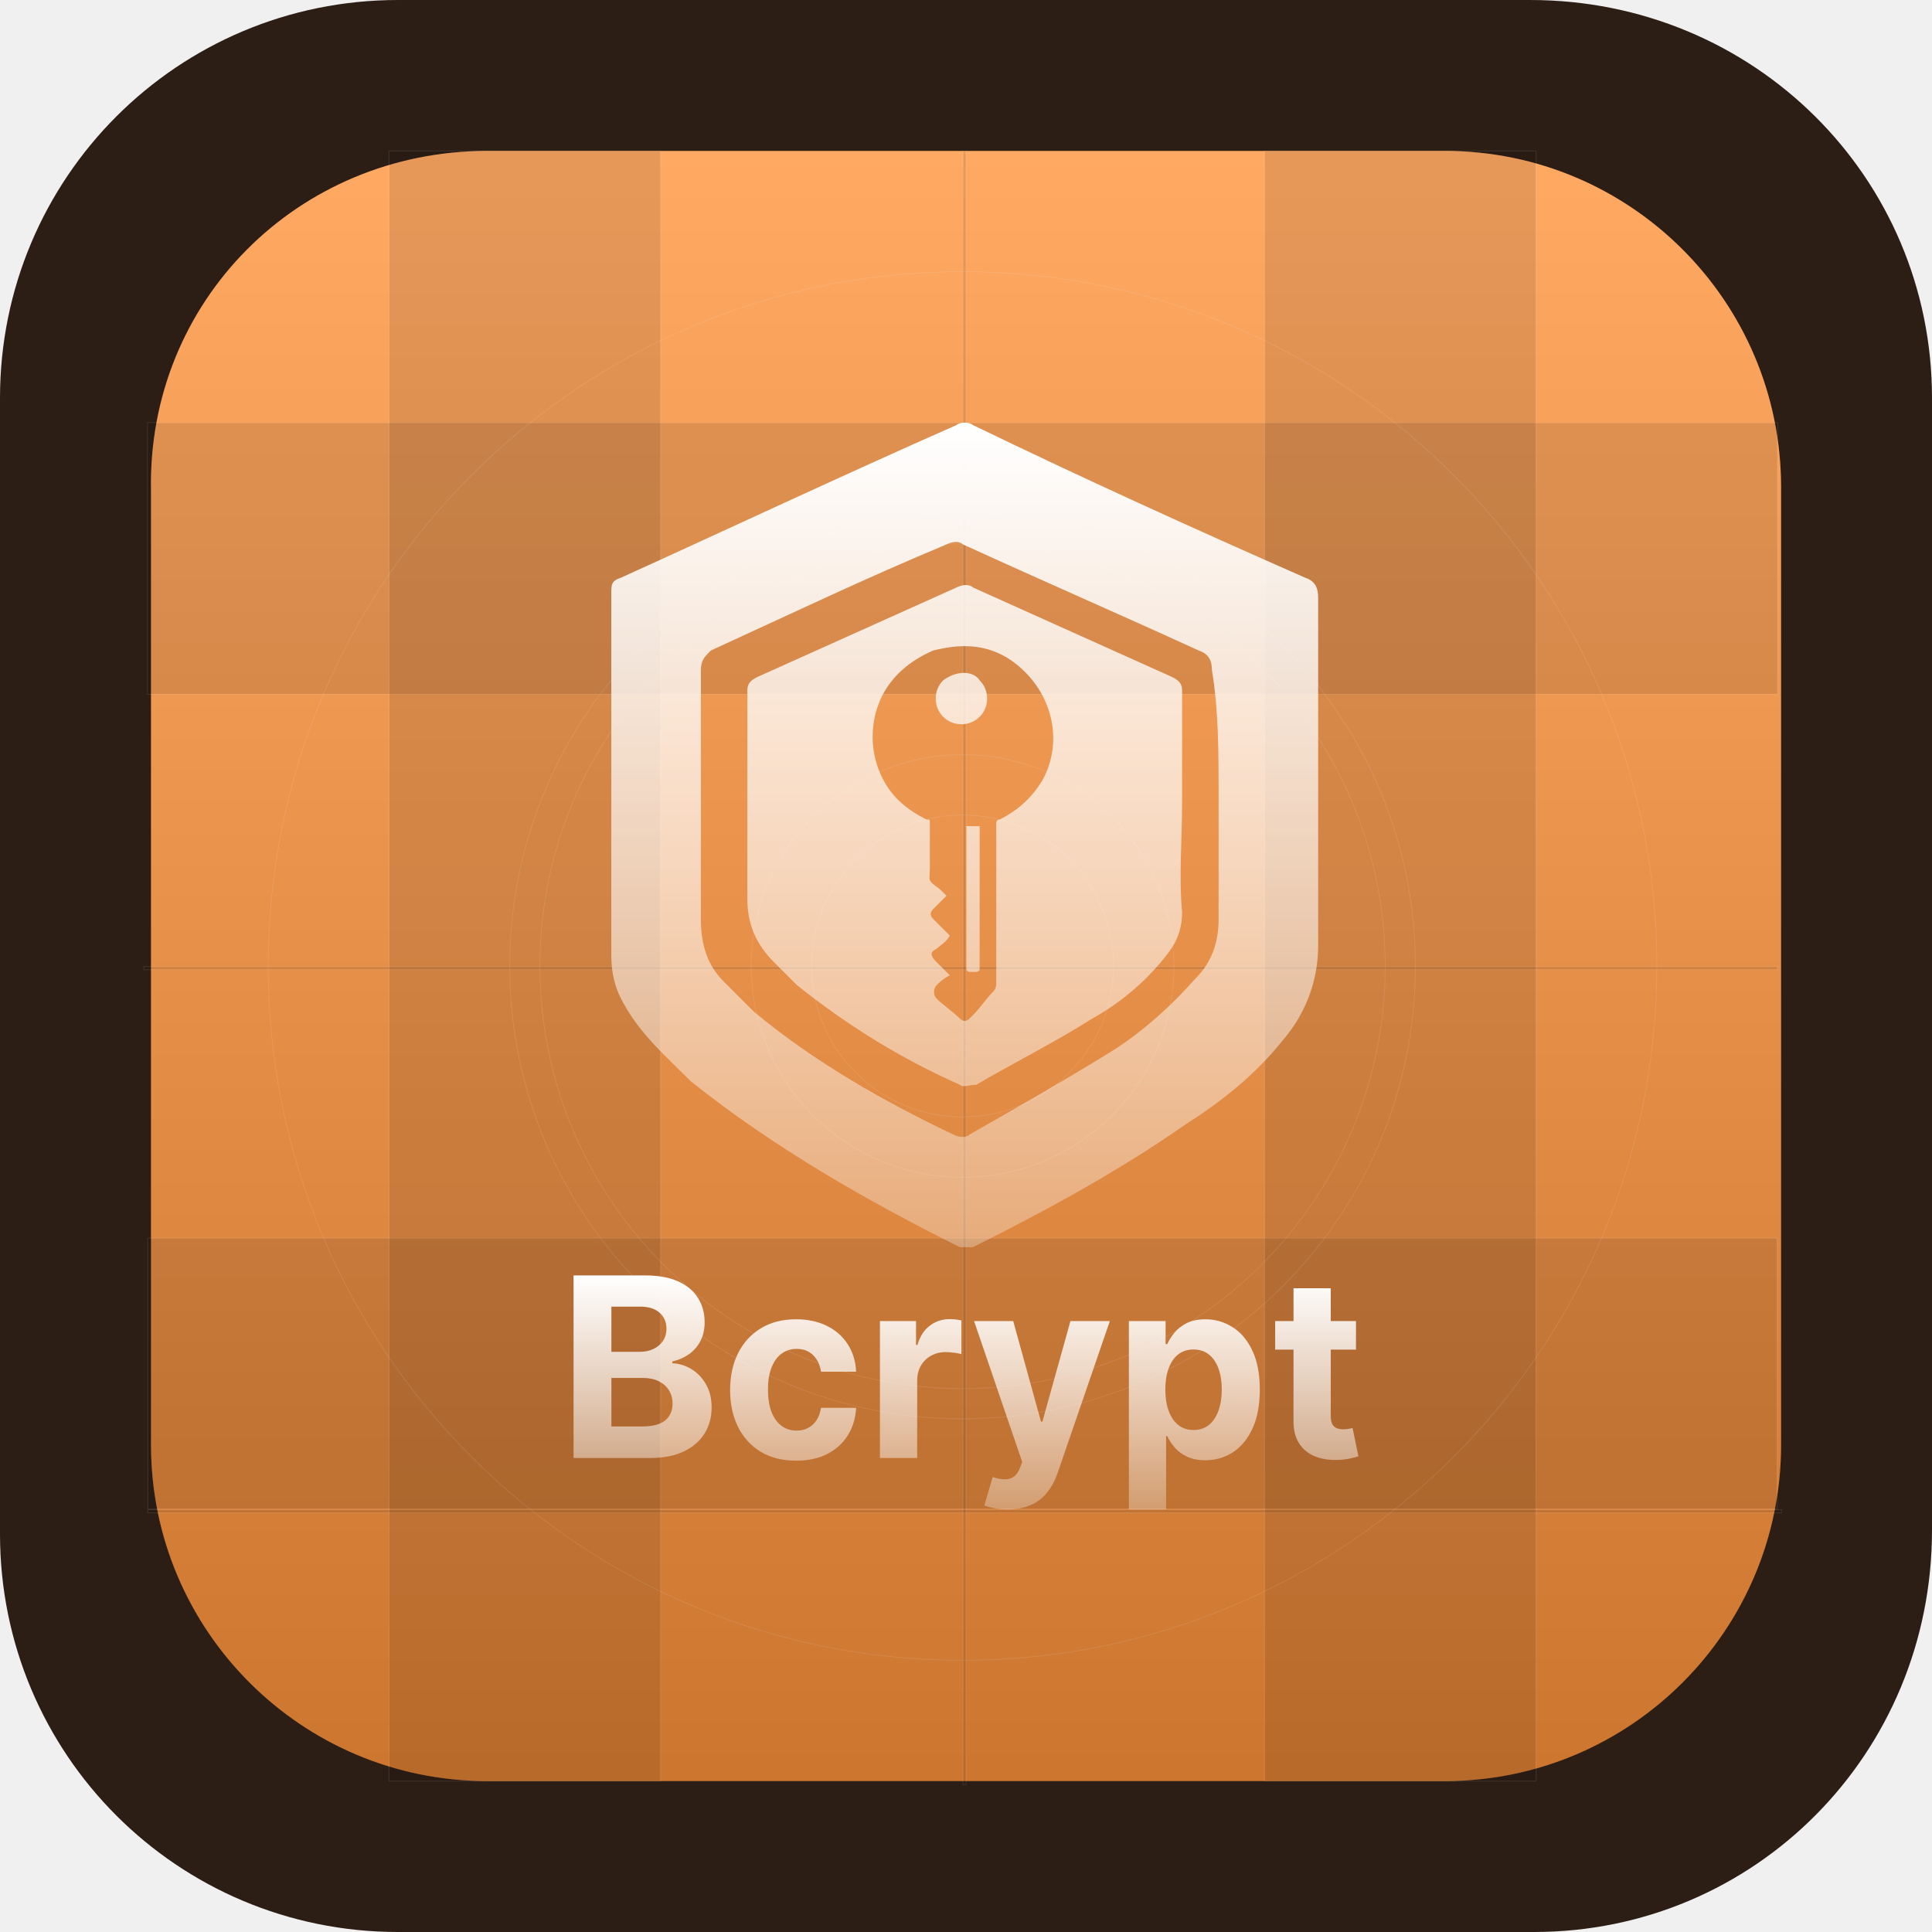
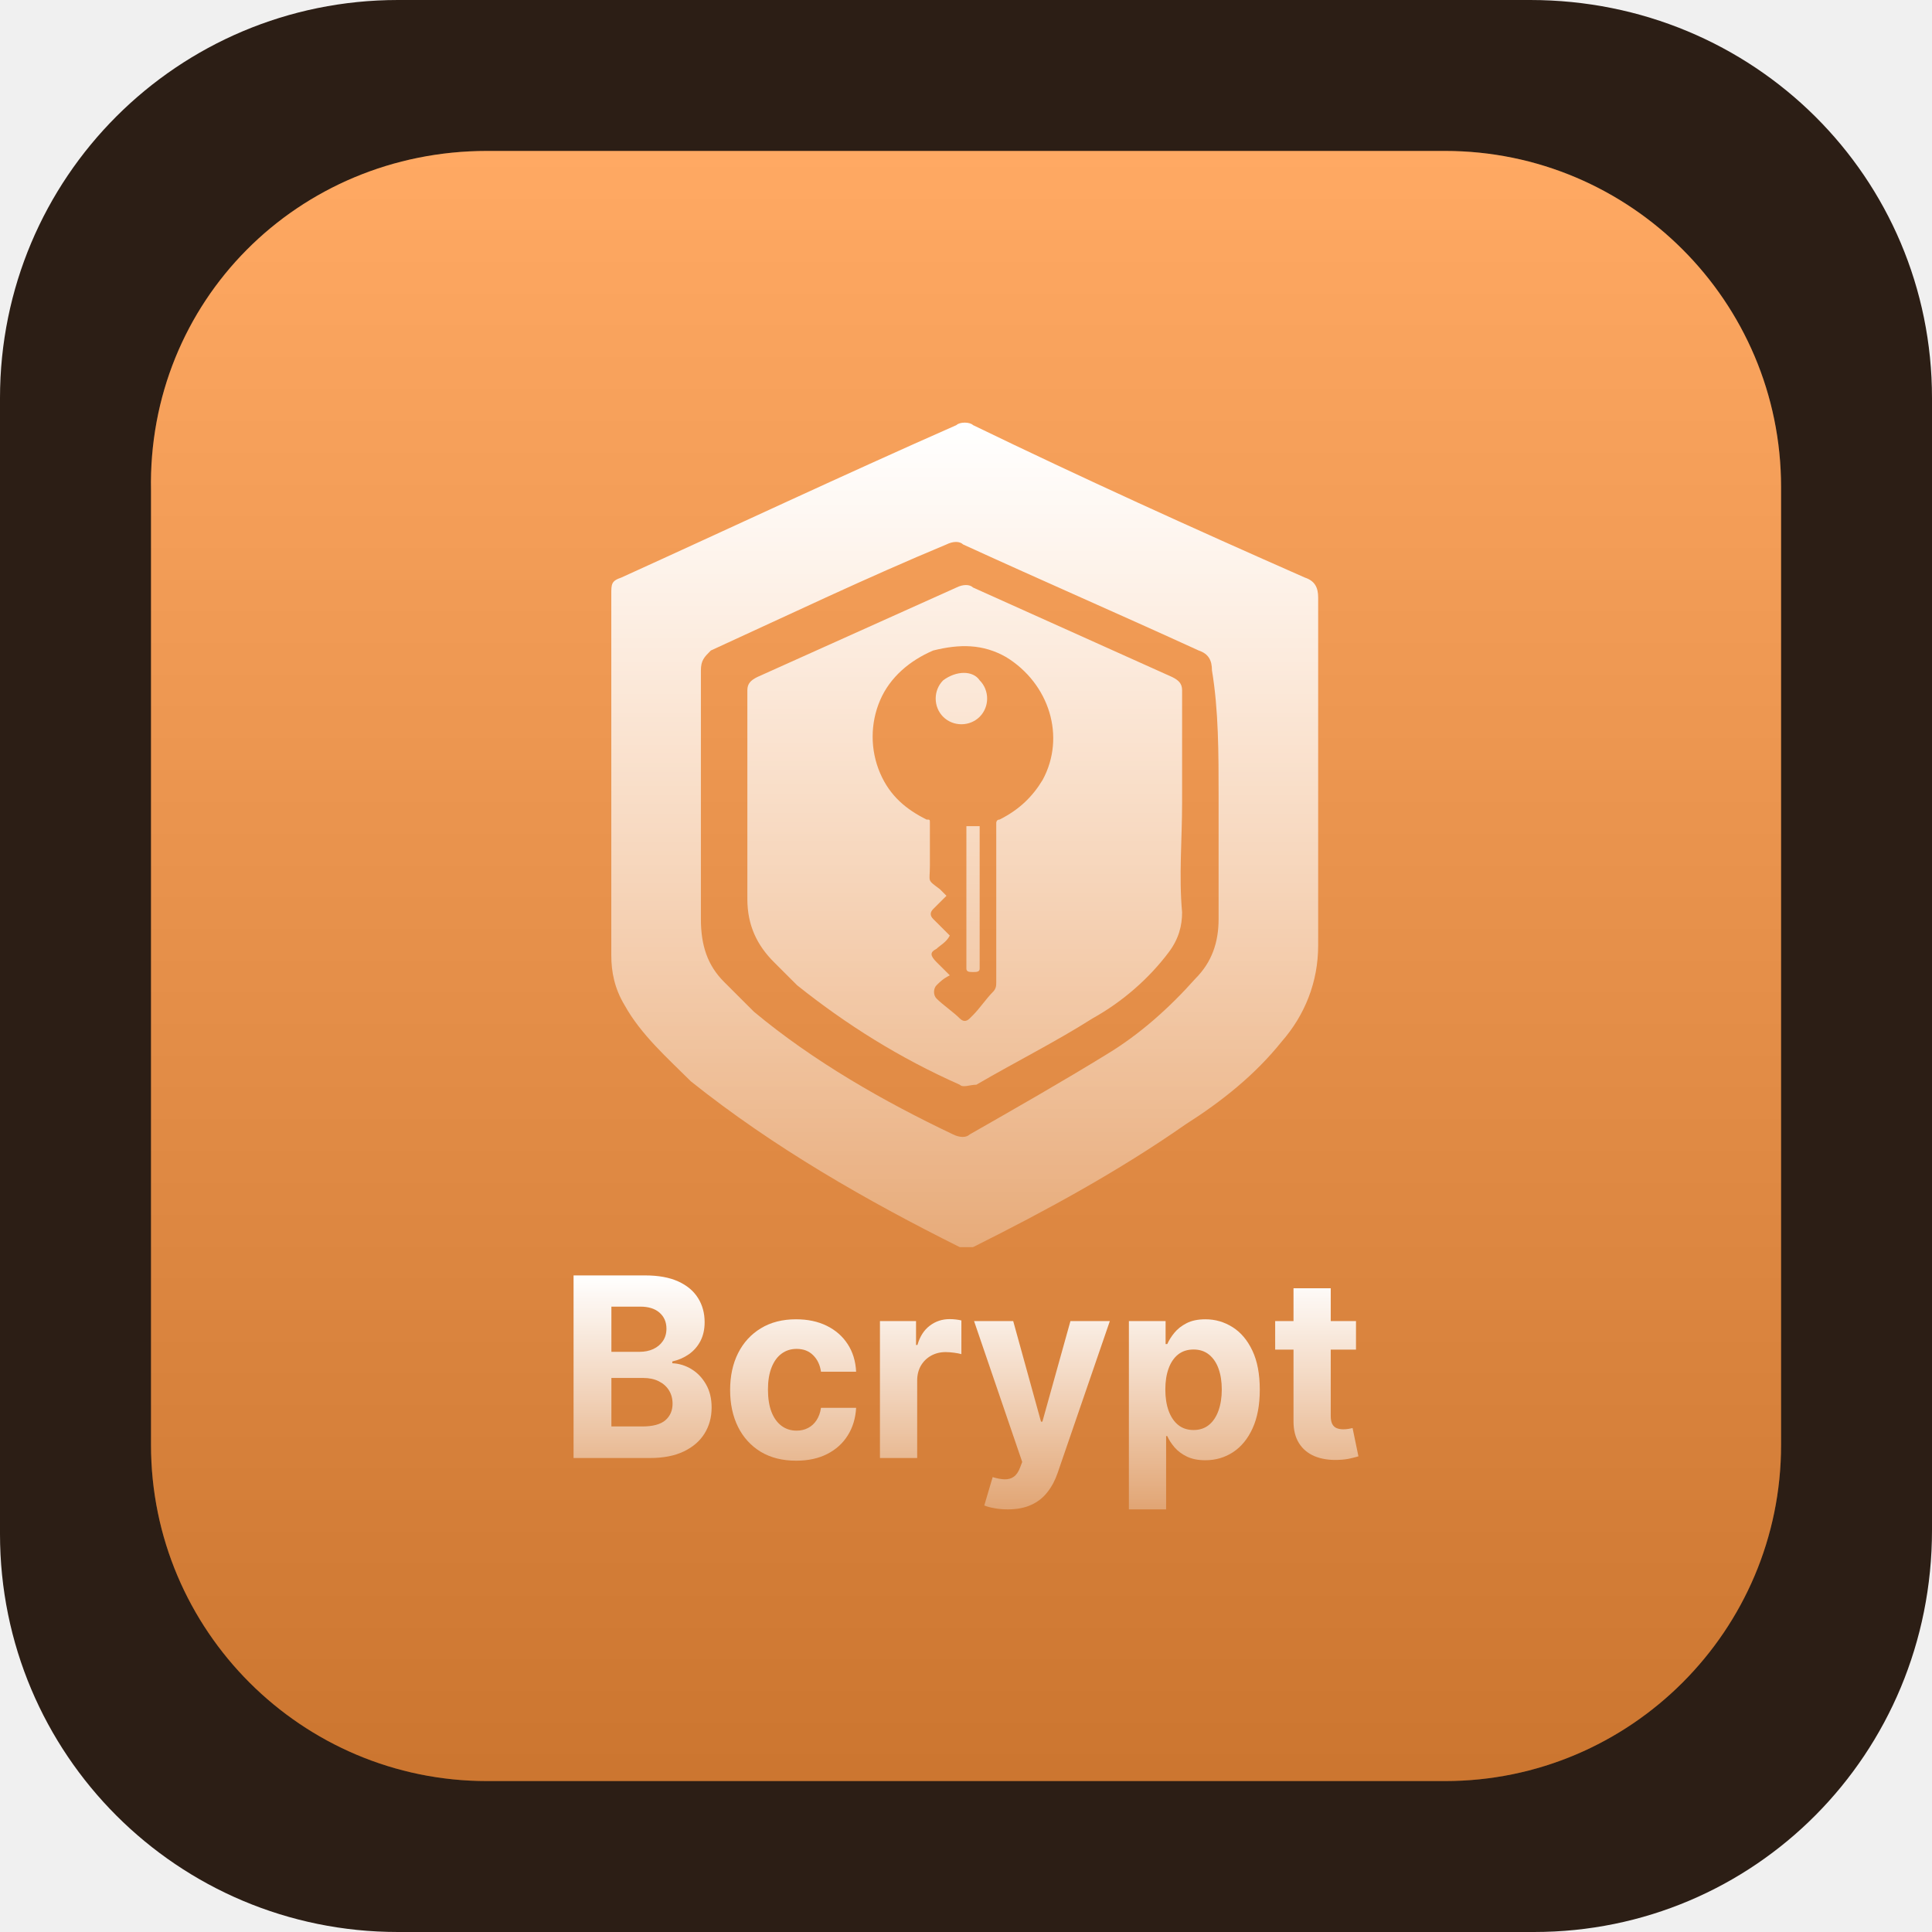
<svg xmlns="http://www.w3.org/2000/svg" width="256" height="256" viewBox="0 0 256 256" fill="none">
  <path d="M52.736 0H202.752C232.448 0 256 23.552 256 52.736V202.752C256 232.448 232.448 256 203.264 256H52.736C23.552 256 0 232.448 0 203.264V52.736C0 23.552 23.552 0 52.736 0Z" fill="#2C1E15" />
  <path d="M64.538 20H191.471C216.039 20 236 39.962 236 64.531V191.469C236 216.038 216.039 236 191.471 236H64.538C39.971 236 20.01 216.038 20.01 191.469V65.043C19.498 39.962 39.459 20 64.538 20Z" fill="#FF943C" />
  <path d="M64.538 20H191.471C216.039 20 236 39.962 236 64.531V191.469C236 216.038 216.039 236 191.471 236H64.538C39.971 236 20.01 216.038 20.01 191.469V65.043C19.498 39.962 39.459 20 64.538 20Z" fill="url(#paint0_linear_92_987)" />
-   <g style="mix-blend-mode:plus-lighter">
-     <path opacity="0.1" d="M19.05 128.488V128.076H235.526V128.488H19.05Z" fill="black" stroke="white" stroke-width="0.1" stroke-miterlimit="10" />
-     <path opacity="0.1" d="M19.594 199.95V164.05H235.494V199.95H19.594Z" fill="black" stroke="white" stroke-width="0.1" stroke-miterlimit="10" />
-     <path opacity="0.1" d="M235.544 92H19.544V56H235.544V92Z" fill="black" stroke="white" stroke-width="0.1" stroke-miterlimit="10" />
-     <path opacity="0.1" d="M19.594 200.462V200.05H236.07V200.462H19.594Z" fill="black" stroke="white" stroke-width="0.1" stroke-miterlimit="10" />
-     <path opacity="0.1" d="M127.594 236.483V20.05H128.006V236.483H127.594Z" fill="black" stroke="white" stroke-width="0.1" stroke-miterlimit="10" />
-     <path opacity="0.1" d="M203.544 20H167.544V236H203.544V20Z" fill="black" stroke="white" stroke-width="0.1" stroke-miterlimit="10" />
-     <path opacity="0.1" d="M51.544 20H87.544V236H51.544V20Z" fill="black" stroke="white" stroke-width="0.1" stroke-miterlimit="10" />
-     <path opacity="0.1" d="M127.544 220C178.354 220 219.544 178.81 219.544 128C219.544 77.19 178.354 36 127.544 36C76.734 36 35.544 77.19 35.544 128C35.544 178.81 76.734 220 127.544 220Z" stroke="white" stroke-width="0.1" stroke-miterlimit="10" />
-     <path opacity="0.1" d="M127.544 188C160.681 188 187.544 161.137 187.544 128C187.544 94.863 160.681 68 127.544 68C94.407 68 67.544 94.863 67.544 128C67.544 161.137 94.407 188 127.544 188Z" stroke="white" stroke-width="0.1" stroke-miterlimit="10" />
-     <path opacity="0.1" d="M127.544 184C158.472 184 183.544 158.928 183.544 128C183.544 97.072 158.472 72 127.544 72C96.616 72 71.544 97.072 71.544 128C71.544 158.928 96.616 184 127.544 184Z" stroke="white" stroke-width="0.1" stroke-miterlimit="10" />
-     <path opacity="0.1" d="M127.544 156C143.008 156 155.544 143.464 155.544 128C155.544 112.536 143.008 100 127.544 100C112.08 100 99.544 112.536 99.544 128C99.544 143.464 112.08 156 127.544 156Z" stroke="white" stroke-width="0.1" stroke-miterlimit="10" />
-     <path opacity="0.1" d="M127.544 148C138.59 148 147.544 139.046 147.544 128C147.544 116.954 138.59 108 127.544 108C116.498 108 107.544 116.954 107.544 128C107.544 139.046 116.498 148 127.544 148Z" stroke="white" stroke-width="0.1" stroke-miterlimit="10" />
-   </g>
  <path d="M174.663 79.168C174.663 77.85 174.223 76.972 172.904 76.533C157.953 69.945 143.442 63.357 128.931 56.329C128.491 55.89 127.172 55.89 126.732 56.329C111.781 62.917 96.83 69.945 82.319 76.533C81 76.972 81 77.411 81 78.729C81 86.635 81 94.979 81 102.885C81 110.791 81 118.696 81 126.602C81 128.798 81.44 130.994 82.759 133.19C84.958 137.143 88.475 140.217 91.554 143.292C102.547 152.076 114.859 159.103 127.172 165.252C127.612 165.252 128.491 165.252 128.931 165.252C138.605 160.421 148.279 155.15 157.074 149.001C161.911 145.927 166.308 142.413 169.826 138.021C172.904 134.508 174.663 130.116 174.663 125.284C174.663 109.473 174.663 94.54 174.663 79.168ZM161.471 105.52C161.471 110.791 161.471 116.5 161.471 121.771C161.471 124.845 160.591 127.48 158.393 129.676C154.875 133.629 150.917 137.143 146.52 139.778C140.803 143.292 134.647 146.805 128.491 150.319C128.051 150.758 127.172 150.758 126.292 150.319C117.058 145.927 107.824 140.657 99.909 134.069C98.589 132.751 97.27 131.433 95.951 130.116C93.752 127.92 92.873 125.284 92.873 121.771C92.873 110.791 92.873 99.811 92.873 88.831C92.873 87.513 93.312 87.074 94.192 86.195C104.745 81.364 114.859 76.533 125.413 72.141C126.292 71.701 127.172 71.701 127.612 72.141C138.165 76.972 148.279 81.364 158.832 86.195C160.152 86.635 160.591 87.513 160.591 88.831C161.471 94.101 161.471 99.811 161.471 105.52Z" fill="url(#paint1_linear_92_987)" />
  <path d="M128.052 109.473C128.491 109.473 128.931 109.473 129.81 109.473V109.912V127.92V128.359C129.81 128.798 129.371 128.798 128.931 128.798C128.491 128.798 128.052 128.798 128.052 128.359V127.92V109.473Z" fill="url(#paint2_linear_92_987)" />
  <path d="M129.81 90.148C131.13 91.466 131.13 93.662 129.81 94.98C128.491 96.297 126.292 96.297 124.973 94.98C123.654 93.662 123.654 91.466 124.973 90.148C126.732 88.831 128.931 88.831 129.81 90.148Z" fill="url(#paint3_linear_92_987)" />
-   <path d="M156.634 106.399C156.634 101.567 156.634 96.297 156.634 91.466C156.634 90.587 156.194 90.148 155.315 89.709C146.52 85.756 137.726 81.803 128.931 77.85C128.491 77.411 127.612 77.411 126.732 77.85C117.938 81.803 109.143 85.756 100.348 89.709C99.469 90.148 99.029 90.587 99.029 91.466C99.029 100.689 99.029 109.912 99.029 119.136C99.029 122.649 100.348 125.285 102.547 127.481C103.426 128.359 104.746 129.677 105.625 130.555C112.221 135.825 119.257 140.217 127.172 143.731C127.612 144.17 128.491 143.731 129.371 143.731C134.647 140.657 139.924 138.021 144.761 134.947C148.719 132.751 152.237 129.677 154.875 126.163C156.194 124.406 156.634 122.649 156.634 120.892C156.194 116.061 156.634 111.23 156.634 106.399ZM138.165 103.324C136.846 105.52 135.087 107.277 132.449 108.595C132.009 108.595 132.009 109.034 132.009 109.034C132.009 116.061 132.009 123.088 132.009 130.116C132.009 130.555 132.009 130.994 131.569 131.433C130.69 132.312 129.81 133.629 128.931 134.508L128.491 134.947C128.051 135.386 127.612 135.386 127.172 134.947C126.293 134.069 124.973 133.19 124.094 132.312C123.654 131.873 123.654 130.994 124.094 130.555C124.534 130.116 124.973 129.677 125.853 129.237C125.413 128.798 124.534 127.92 124.094 127.481C123.214 126.602 123.214 126.163 124.094 125.724C124.534 125.285 125.413 124.845 125.853 123.967L124.094 122.21L123.654 121.771C123.214 121.332 123.214 120.892 123.654 120.453C124.094 120.014 124.973 119.136 125.413 118.696C124.973 118.257 124.973 118.257 124.534 117.818C122.775 116.5 123.214 116.94 123.214 114.744C123.214 112.987 123.214 111.23 123.214 109.034C123.214 108.595 123.214 108.595 122.775 108.595C120.136 107.277 117.938 105.52 116.618 102.446C115.299 99.371 115.299 95.858 116.618 92.783C117.938 89.709 120.576 87.513 123.654 86.195C127.172 85.317 130.25 85.317 133.328 87.074C139.045 90.587 141.243 97.615 138.165 103.324Z" fill="url(#paint4_linear_92_987)" />
+   <path d="M156.634 106.399C156.634 101.568 156.634 96.297 156.634 91.466C156.634 90.587 156.194 90.148 155.315 89.709C146.52 85.756 137.726 81.803 128.931 77.85C128.491 77.411 127.612 77.411 126.732 77.85C117.938 81.803 109.143 85.756 100.348 89.709C99.469 90.148 99.029 90.587 99.029 91.466C99.029 100.689 99.029 109.912 99.029 119.136C99.029 122.649 100.348 125.285 102.547 127.481C103.427 128.359 104.746 129.677 105.625 130.555C112.221 135.825 119.257 140.218 127.172 143.731C127.612 144.17 128.491 143.731 129.371 143.731C134.648 140.657 139.924 138.021 144.761 134.947C148.719 132.751 152.237 129.677 154.875 126.163C156.194 124.406 156.634 122.649 156.634 120.893C156.194 116.061 156.634 111.23 156.634 106.399ZM138.165 103.324C136.846 105.52 135.087 107.277 132.449 108.595C132.009 108.595 132.009 109.034 132.009 109.034C132.009 116.061 132.009 123.089 132.009 130.116C132.009 130.555 132.009 130.994 131.569 131.433C130.69 132.312 129.81 133.629 128.931 134.508L128.491 134.947C128.052 135.386 127.612 135.386 127.172 134.947C126.293 134.069 124.973 133.19 124.094 132.312C123.654 131.873 123.654 130.994 124.094 130.555C124.534 130.116 124.973 129.677 125.853 129.237C125.413 128.798 124.534 127.92 124.094 127.481C123.215 126.602 123.215 126.163 124.094 125.724C124.534 125.285 125.413 124.845 125.853 123.967L124.094 122.21L123.654 121.771C123.215 121.332 123.215 120.893 123.654 120.453C124.094 120.014 124.973 119.136 125.413 118.696C124.973 118.257 124.973 118.257 124.534 117.818C122.775 116.5 123.215 116.94 123.215 114.744C123.215 112.987 123.215 111.23 123.215 109.034C123.215 108.595 123.215 108.595 122.775 108.595C120.136 107.277 117.938 105.52 116.619 102.446C115.299 99.371 115.299 95.858 116.619 92.784C117.938 89.709 120.576 87.513 123.654 86.195C127.172 85.317 130.25 85.317 133.328 87.074C139.045 90.587 141.244 97.615 138.165 103.324Z" fill="url(#paint4_linear_92_987)" />
  <path d="M76 193.195V169H85.494C87.238 169 88.693 169.264 89.859 169.792C91.025 170.319 91.9 171.052 92.487 171.989C93.074 172.918 93.367 173.989 93.367 175.202C93.367 176.147 93.182 176.978 92.811 177.695C92.441 178.404 91.931 178.987 91.283 179.444C90.642 179.893 89.909 180.212 89.083 180.401V180.637C89.986 180.676 90.832 180.936 91.619 181.417C92.414 181.897 93.058 182.57 93.552 183.437C94.046 184.295 94.293 185.319 94.293 186.508C94.293 187.792 93.981 188.938 93.356 189.946C92.738 190.947 91.823 191.738 90.612 192.321C89.4 192.904 87.906 193.195 86.131 193.195H76ZM81.013 189.013H85.1C86.497 189.013 87.516 188.741 88.157 188.198C88.798 187.646 89.118 186.914 89.118 186C89.118 185.331 88.96 184.74 88.643 184.228C88.327 183.716 87.875 183.315 87.289 183.023C86.71 182.732 86.019 182.586 85.216 182.586H81.013V189.013ZM81.013 179.125H84.73C85.417 179.125 86.027 179.003 86.559 178.758C87.1 178.506 87.524 178.152 87.833 177.695C88.149 177.238 88.308 176.691 88.308 176.053C88.308 175.179 88.003 174.474 87.393 173.938C86.791 173.403 85.934 173.135 84.823 173.135H81.013V179.125Z" fill="url(#paint5_linear_92_987)" />
  <path d="M105.498 193.55C103.676 193.55 102.11 193.156 100.797 192.368C99.493 191.573 98.489 190.47 97.787 189.06C97.092 187.65 96.745 186.028 96.745 184.193C96.745 182.334 97.096 180.704 97.799 179.302C98.509 177.892 99.516 176.793 100.82 176.006C102.125 175.21 103.676 174.813 105.475 174.813C107.026 174.813 108.385 175.1 109.55 175.675C110.716 176.25 111.638 177.057 112.318 178.097C112.997 179.136 113.371 180.357 113.441 181.759H108.786C108.655 180.853 108.308 180.125 107.744 179.574C107.188 179.014 106.459 178.735 105.556 178.735C104.792 178.735 104.124 178.947 103.553 179.373C102.989 179.79 102.549 180.401 102.233 181.204C101.917 182.007 101.758 182.98 101.758 184.122C101.758 185.28 101.913 186.264 102.221 187.075C102.538 187.887 102.982 188.505 103.553 188.93C104.124 189.356 104.792 189.568 105.556 189.568C106.119 189.568 106.625 189.45 107.073 189.214C107.528 188.978 107.902 188.635 108.196 188.186C108.497 187.729 108.694 187.182 108.786 186.544H113.441C113.363 187.93 112.993 189.151 112.329 190.206C111.673 191.254 110.766 192.073 109.608 192.663C108.45 193.254 107.08 193.55 105.498 193.55Z" fill="url(#paint6_linear_92_987)" />
  <path d="M116.598 193.195V175.049H121.38V178.215H121.565C121.89 177.089 122.434 176.238 123.198 175.663C123.962 175.08 124.842 174.789 125.838 174.789C126.085 174.789 126.351 174.805 126.637 174.836C126.922 174.868 127.173 174.911 127.389 174.966V179.432C127.158 179.361 126.837 179.298 126.428 179.243C126.019 179.188 125.645 179.16 125.305 179.16C124.58 179.16 123.931 179.322 123.36 179.644C122.797 179.959 122.349 180.401 122.017 180.968C121.693 181.535 121.531 182.188 121.531 182.929V193.195H116.598Z" fill="url(#paint7_linear_92_987)" />
  <path d="M133.526 200C132.9 200 132.314 199.949 131.766 199.846C131.225 199.752 130.778 199.63 130.423 199.48L131.534 195.723C132.113 195.904 132.634 196.003 133.097 196.019C133.568 196.034 133.973 195.924 134.313 195.688C134.66 195.452 134.942 195.05 135.158 194.483L135.448 193.715L129.068 175.049H134.255L137.937 188.375H138.122L141.839 175.049H147.06L140.148 195.156C139.816 196.133 139.365 196.983 138.794 197.708C138.23 198.441 137.516 199.004 136.652 199.397C135.787 199.799 134.745 200 133.526 200Z" fill="url(#paint8_linear_92_987)" />
  <path d="M149.584 200V175.049H154.447V178.097H154.667C154.883 177.608 155.196 177.112 155.605 176.608C156.022 176.096 156.562 175.671 157.226 175.332C157.897 174.986 158.731 174.813 159.727 174.813C161.024 174.813 162.22 175.159 163.316 175.852C164.412 176.537 165.288 177.573 165.944 178.959C166.6 180.338 166.928 182.066 166.928 184.146C166.928 186.17 166.608 187.879 165.967 189.273C165.334 190.659 164.47 191.71 163.374 192.427C162.286 193.136 161.066 193.49 159.715 193.49C158.758 193.49 157.944 193.329 157.272 193.006C156.608 192.683 156.064 192.278 155.64 191.789C155.215 191.293 154.891 190.793 154.667 190.289H154.517V200H149.584ZM154.412 184.122C154.412 185.201 154.559 186.142 154.852 186.946C155.146 187.749 155.57 188.375 156.126 188.824C156.682 189.265 157.357 189.486 158.152 189.486C158.955 189.486 159.634 189.261 160.19 188.812C160.746 188.355 161.166 187.725 161.452 186.922C161.745 186.111 161.892 185.177 161.892 184.122C161.892 183.074 161.749 182.153 161.464 181.357C161.178 180.562 160.757 179.94 160.201 179.491C159.646 179.042 158.963 178.817 158.152 178.817C157.349 178.817 156.67 179.034 156.114 179.467C155.566 179.9 155.146 180.515 154.852 181.31C154.559 182.106 154.412 183.043 154.412 184.122Z" fill="url(#paint9_linear_92_987)" />
  <path d="M179.676 175.049V178.829H168.966V175.049H179.676ZM171.397 170.701H176.33V187.619C176.33 188.084 176.399 188.446 176.538 188.706C176.677 188.958 176.87 189.135 177.117 189.237C177.372 189.34 177.665 189.391 177.997 189.391C178.229 189.391 178.46 189.371 178.692 189.332C178.923 189.285 179.101 189.249 179.224 189.226L180 192.971C179.753 193.049 179.406 193.14 178.958 193.242C178.51 193.353 177.966 193.42 177.325 193.443C176.137 193.49 175.095 193.329 174.199 192.959C173.312 192.589 172.621 192.014 172.127 191.234C171.633 190.454 171.39 189.47 171.397 188.28V170.701Z" fill="url(#paint10_linear_92_987)" />
  <defs>
    <linearGradient id="paint0_linear_92_987" x1="128.005" y1="20" x2="128.005" y2="236.717" gradientUnits="userSpaceOnUse">
      <stop stop-color="white" stop-opacity="0.2" />
      <stop offset="0.99" stop-opacity="0.2" />
    </linearGradient>
    <linearGradient id="paint1_linear_92_987" x1="127.538" y1="56.177" x2="127.538" y2="165.295" gradientUnits="userSpaceOnUse">
      <stop stop-color="white" />
      <stop offset="1" stop-color="white" stop-opacity="0.3" />
    </linearGradient>
    <linearGradient id="paint2_linear_92_987" x1="129.037" y1="56" x2="129.037" y2="165.702" gradientUnits="userSpaceOnUse">
      <stop stop-color="white" />
      <stop offset="1" stop-color="white" stop-opacity="0.3" />
    </linearGradient>
    <linearGradient id="paint3_linear_92_987" x1="127.628" y1="56" x2="127.628" y2="165.316" gradientUnits="userSpaceOnUse">
      <stop stop-color="white" />
      <stop offset="1" stop-color="white" stop-opacity="0.3" />
    </linearGradient>
-     <linearGradient id="paint4_linear_92_987" x1="127.6" y1="55.227" x2="127.6" y2="166.088" gradientUnits="userSpaceOnUse">
+     <linearGradient id="paint4_linear_92_987" x1="127.6" y1="55.228" x2="127.6" y2="166.088" gradientUnits="userSpaceOnUse">
      <stop stop-color="white" />
      <stop offset="1" stop-color="white" stop-opacity="0.3" />
    </linearGradient>
    <linearGradient id="paint5_linear_92_987" x1="128" y1="169" x2="128" y2="200" gradientUnits="userSpaceOnUse">
      <stop stop-color="white" />
      <stop offset="1" stop-color="white" stop-opacity="0.3" />
    </linearGradient>
    <linearGradient id="paint6_linear_92_987" x1="128" y1="169" x2="128" y2="200" gradientUnits="userSpaceOnUse">
      <stop stop-color="white" />
      <stop offset="1" stop-color="white" stop-opacity="0.3" />
    </linearGradient>
    <linearGradient id="paint7_linear_92_987" x1="128" y1="169" x2="128" y2="200" gradientUnits="userSpaceOnUse">
      <stop stop-color="white" />
      <stop offset="1" stop-color="white" stop-opacity="0.3" />
    </linearGradient>
    <linearGradient id="paint8_linear_92_987" x1="128" y1="169" x2="128" y2="200" gradientUnits="userSpaceOnUse">
      <stop stop-color="white" />
      <stop offset="1" stop-color="white" stop-opacity="0.3" />
    </linearGradient>
    <linearGradient id="paint9_linear_92_987" x1="128" y1="169" x2="128" y2="200" gradientUnits="userSpaceOnUse">
      <stop stop-color="white" />
      <stop offset="1" stop-color="white" stop-opacity="0.3" />
    </linearGradient>
    <linearGradient id="paint10_linear_92_987" x1="128" y1="169" x2="128" y2="200" gradientUnits="userSpaceOnUse">
      <stop stop-color="white" />
      <stop offset="1" stop-color="white" stop-opacity="0.3" />
    </linearGradient>
  </defs>
</svg>
